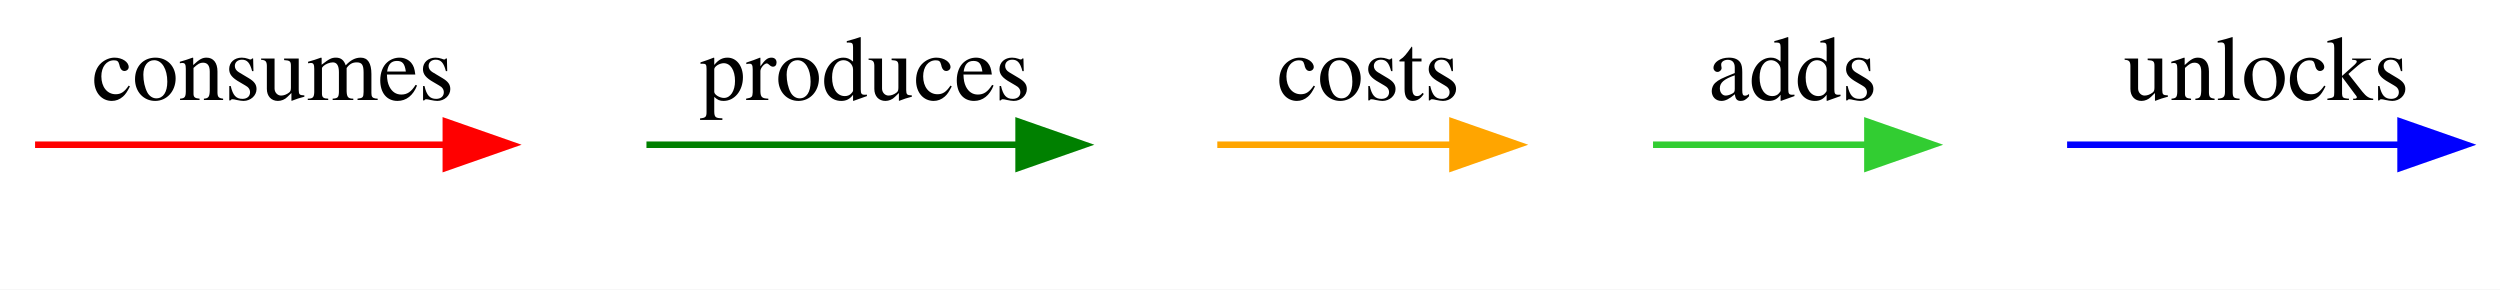
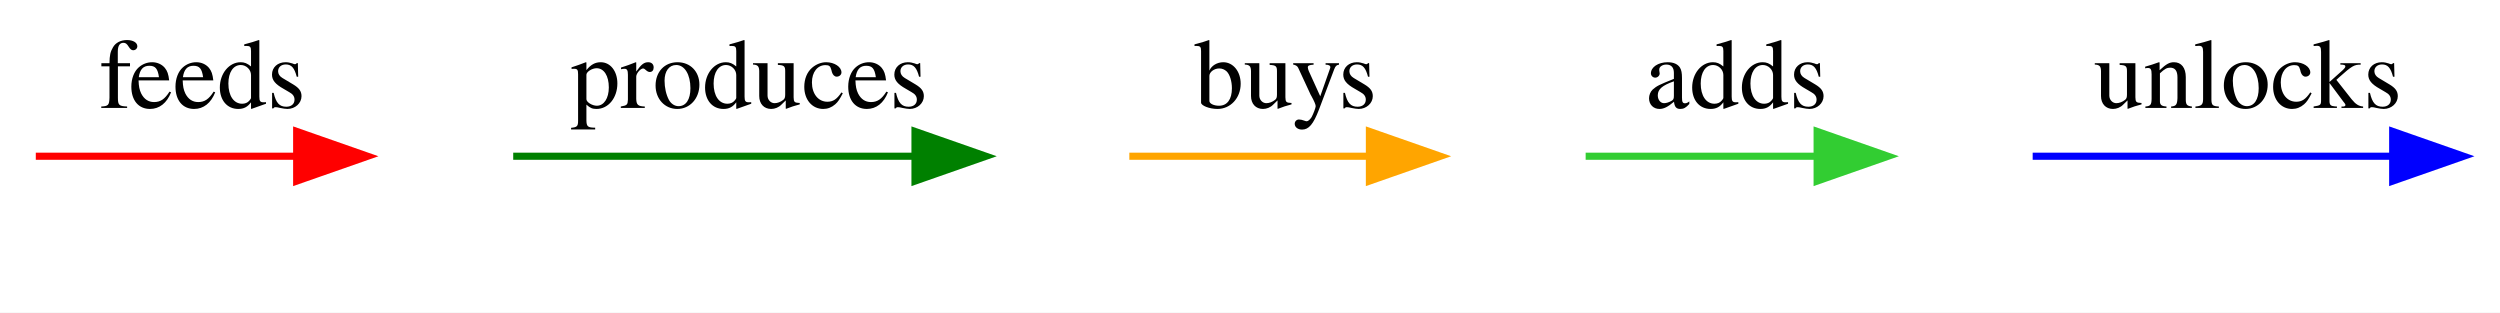
- <svg xmlns="http://www.w3.org/2000/svg" width="380pt" height="44pt" viewBox="0.00 0.00 380.00 44.00">
+ <svg xmlns="http://www.w3.org/2000/svg" width="352pt" height="44pt" viewBox="0.00 0.00 352.00 44.00">
  <g id="graph0" class="graph" transform="scale(1 1) rotate(0) translate(4 40)">
-     <polygon fill="white" stroke="transparent" points="-4,4 -4,-40 376,-40 376,4 -4,4" />
+     <polygon fill="white" stroke="transparent" points="-4,4 -4,-40 348,-40 348,4 -4,4" />
    <g id="edge1" class="edge">
-       <path fill="none" stroke="red" d="M1.33,-18C7.37,-18 44.87,-18 63.71,-18" />
-       <polygon fill="red" stroke="red" points="63.77,-21.5 73.77,-18 63.77,-14.5 63.77,-21.5" />
-       <text text-anchor="middle" x="37.5" y="-24.8" font-family="Times,serif" font-size="14.00">consumes</text>
+       <path fill="none" stroke="red" d="M1.04,-18C4.57,-18 24.66,-18 37.55,-18" />
+       <polygon fill="red" stroke="red" points="37.77,-21.5 47.77,-18 37.77,-14.5 37.77,-21.5" />
+       <text text-anchor="middle" x="24.5" y="-24.8" font-family="Times,serif" font-size="14.00">feeds</text>
    </g>
    <g id="edge2" class="edge">
-       <path fill="none" stroke="green" d="M94.26,-18C99.74,-18 133.26,-18 150.81,-18" />
-       <polygon fill="green" stroke="green" points="150.83,-21.5 160.83,-18 150.83,-14.5 150.83,-21.5" />
-       <text text-anchor="middle" x="127.5" y="-24.8" font-family="Times,serif" font-size="14.00">produces</text>
+       <path fill="none" stroke="green" d="M68.26,-18C73.74,-18 107.26,-18 124.81,-18" />
+       <polygon fill="green" stroke="green" points="124.83,-21.5 134.83,-18 124.83,-14.5 124.83,-21.5" />
+       <text text-anchor="middle" x="101.5" y="-24.8" font-family="Times,serif" font-size="14.00">produces</text>
    </g>
    <g id="edge3" class="edge">
-       <path fill="none" stroke="orange" d="M181.03,-18C184.49,-18 204.16,-18 216.78,-18" />
-       <polygon fill="orange" stroke="orange" points="216.78,-21.5 226.78,-18 216.78,-14.5 216.78,-21.5" />
-       <text text-anchor="middle" x="204" y="-24.8" font-family="Times,serif" font-size="14.00">costs</text>
+       <path fill="none" stroke="orange" d="M155.01,-18C158.25,-18 176.35,-18 188.44,-18" />
+       <polygon fill="orange" stroke="orange" points="188.81,-21.5 198.81,-18 188.81,-14.5 188.81,-21.5" />
+       <text text-anchor="middle" x="177" y="-24.8" font-family="Times,serif" font-size="14.00">buys</text>
    </g>
    <g id="edge4" class="edge">
-       <path fill="none" stroke="limegreen" d="M247.26,-18C251.05,-18 268.09,-18 279.62,-18" />
-       <polygon fill="limegreen" stroke="limegreen" points="279.85,-21.5 289.85,-18 279.85,-14.5 279.85,-21.5" />
-       <text text-anchor="middle" x="268.5" y="-24.8" font-family="Times,serif" font-size="14.00">adds</text>
+       <path fill="none" stroke="limegreen" d="M219.26,-18C223.05,-18 240.09,-18 251.62,-18" />
+       <polygon fill="limegreen" stroke="limegreen" points="251.85,-21.5 261.85,-18 251.85,-14.5 251.85,-21.5" />
+       <text text-anchor="middle" x="240.5" y="-24.8" font-family="Times,serif" font-size="14.00">adds</text>
    </g>
    <g id="edge5" class="edge">
-       <path fill="none" stroke="blue" d="M310.2,-18C315.09,-18 344.54,-18 360.78,-18" />
-       <polygon fill="blue" stroke="blue" points="360.89,-21.5 370.89,-18 360.89,-14.5 360.89,-21.5" />
-       <text text-anchor="middle" x="340.5" y="-24.8" font-family="Times,serif" font-size="14.00">unlocks</text>
+       <path fill="none" stroke="blue" d="M282.2,-18C287.09,-18 316.54,-18 332.78,-18" />
+       <polygon fill="blue" stroke="blue" points="332.89,-21.5 342.89,-18 332.89,-14.5 332.89,-21.5" />
+       <text text-anchor="middle" x="312.5" y="-24.8" font-family="Times,serif" font-size="14.00">unlocks</text>
    </g>
  </g>
</svg>
